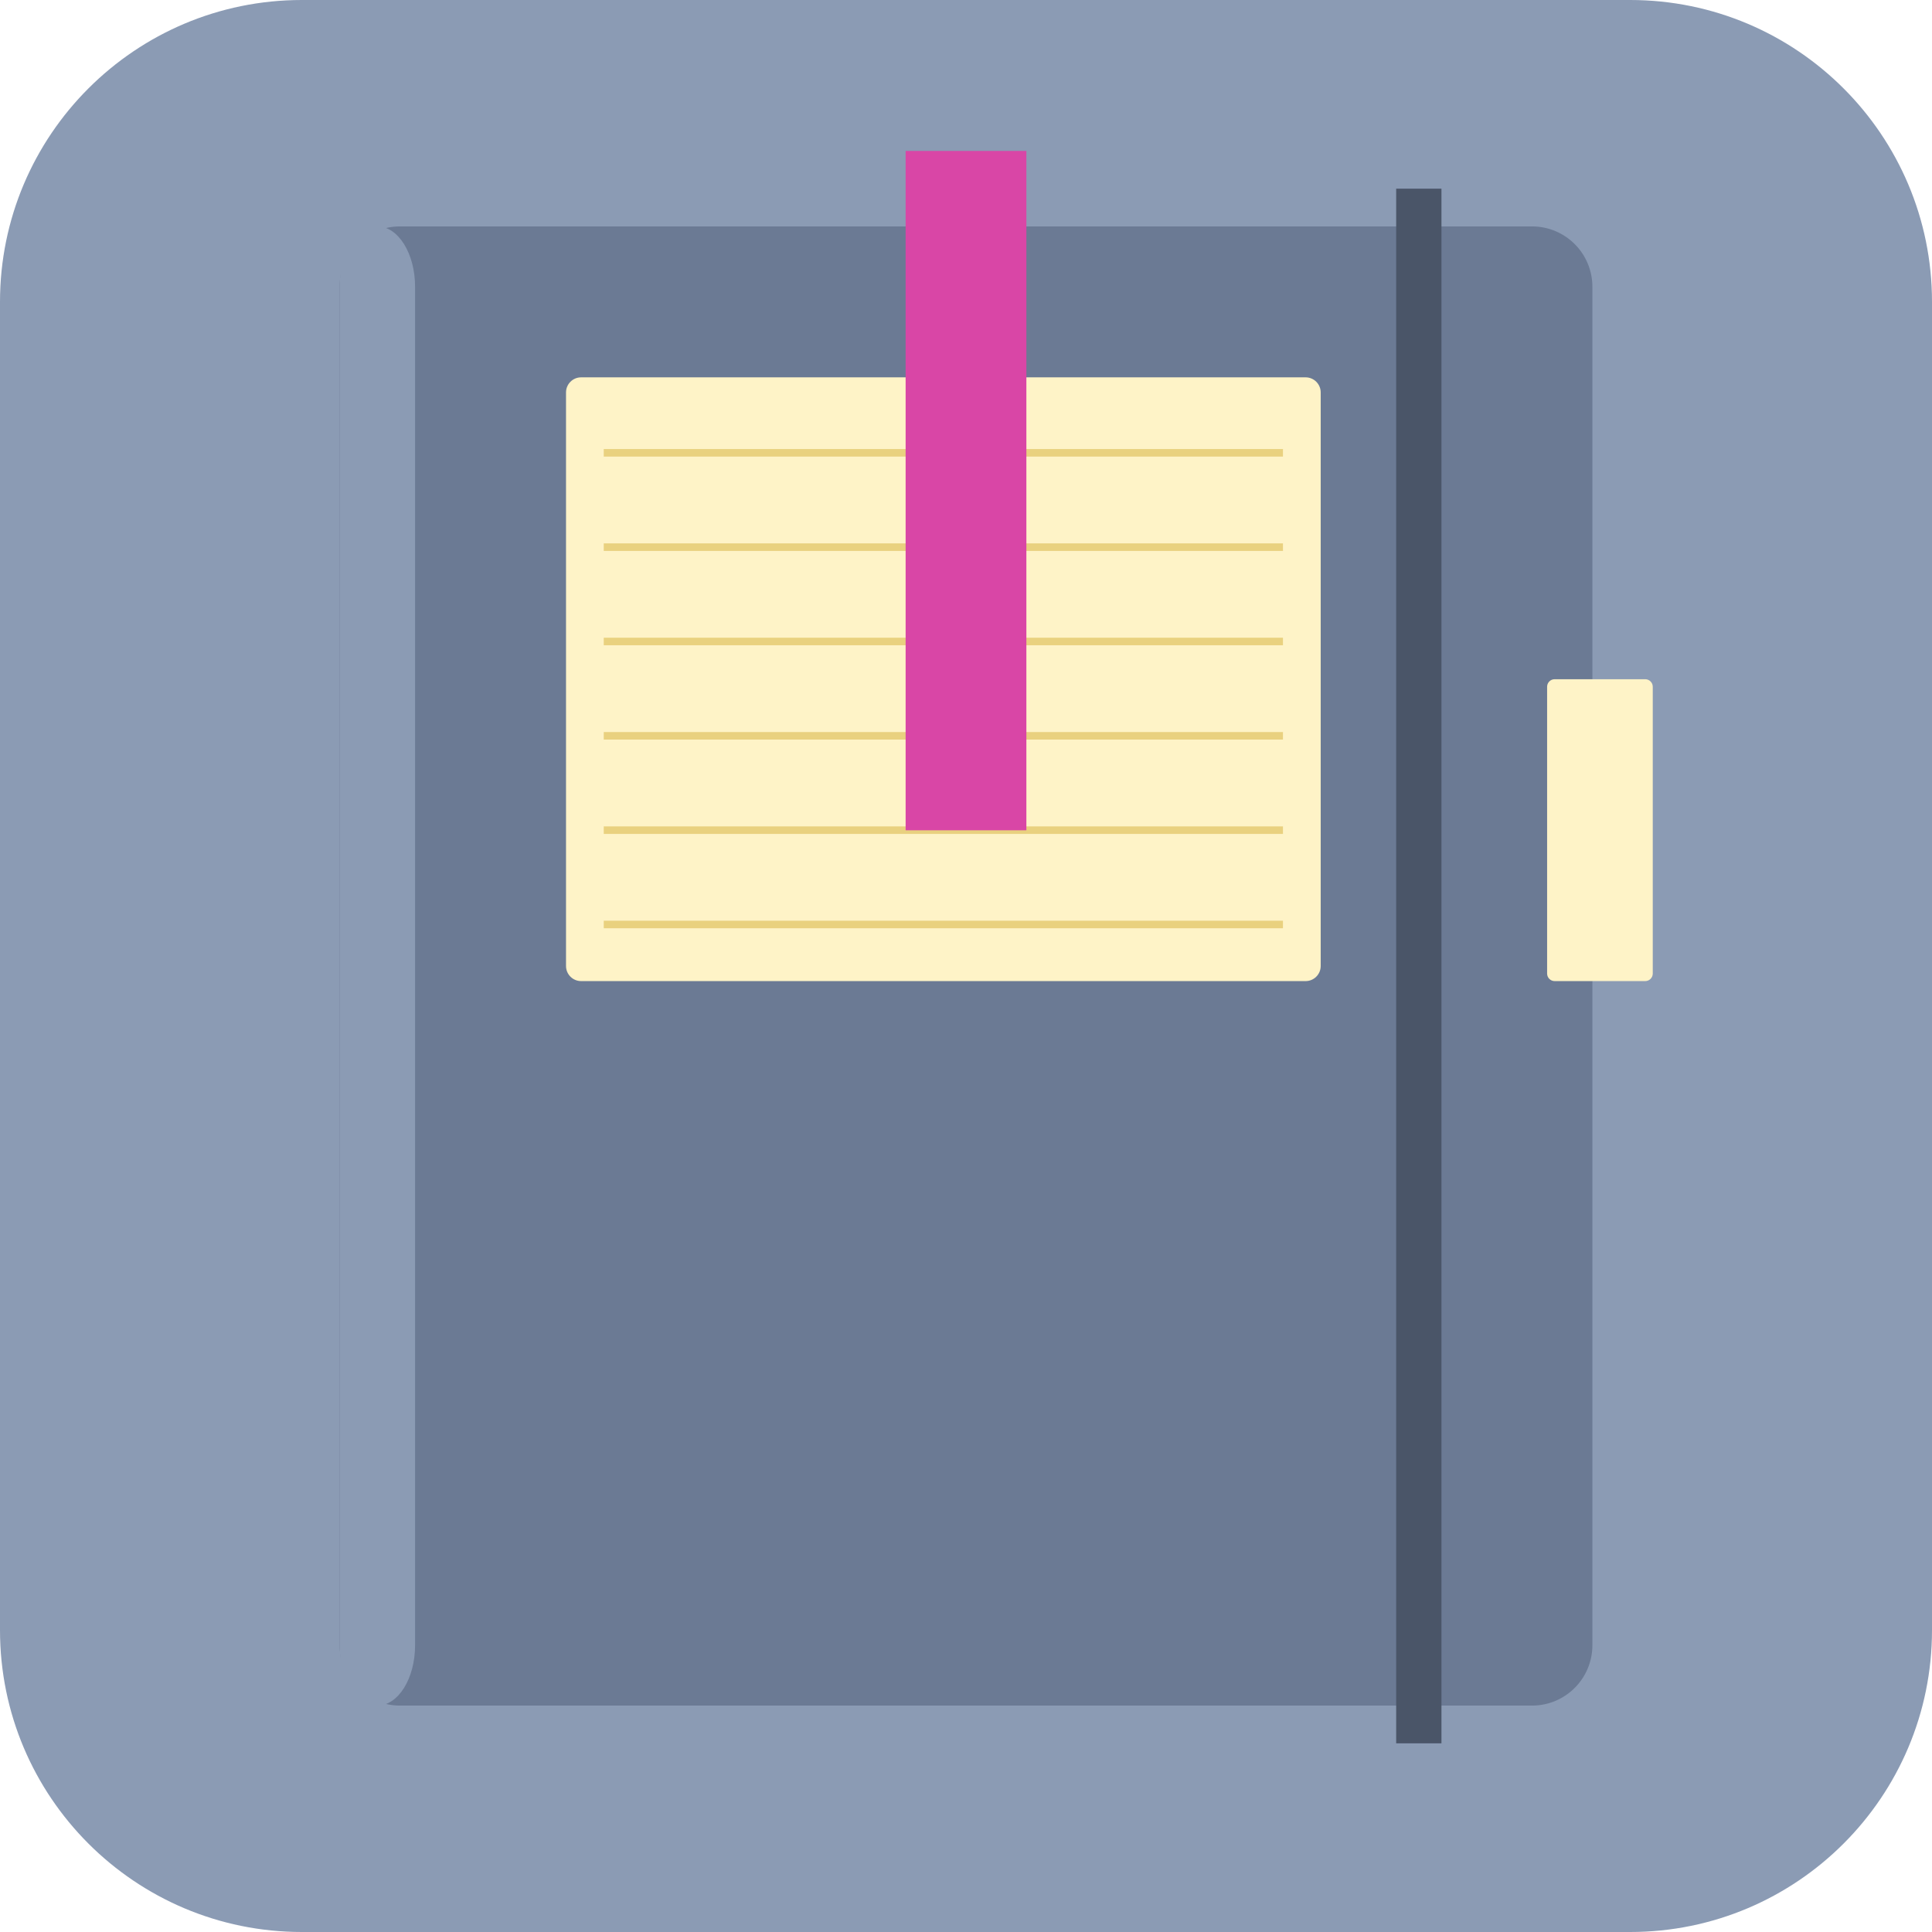
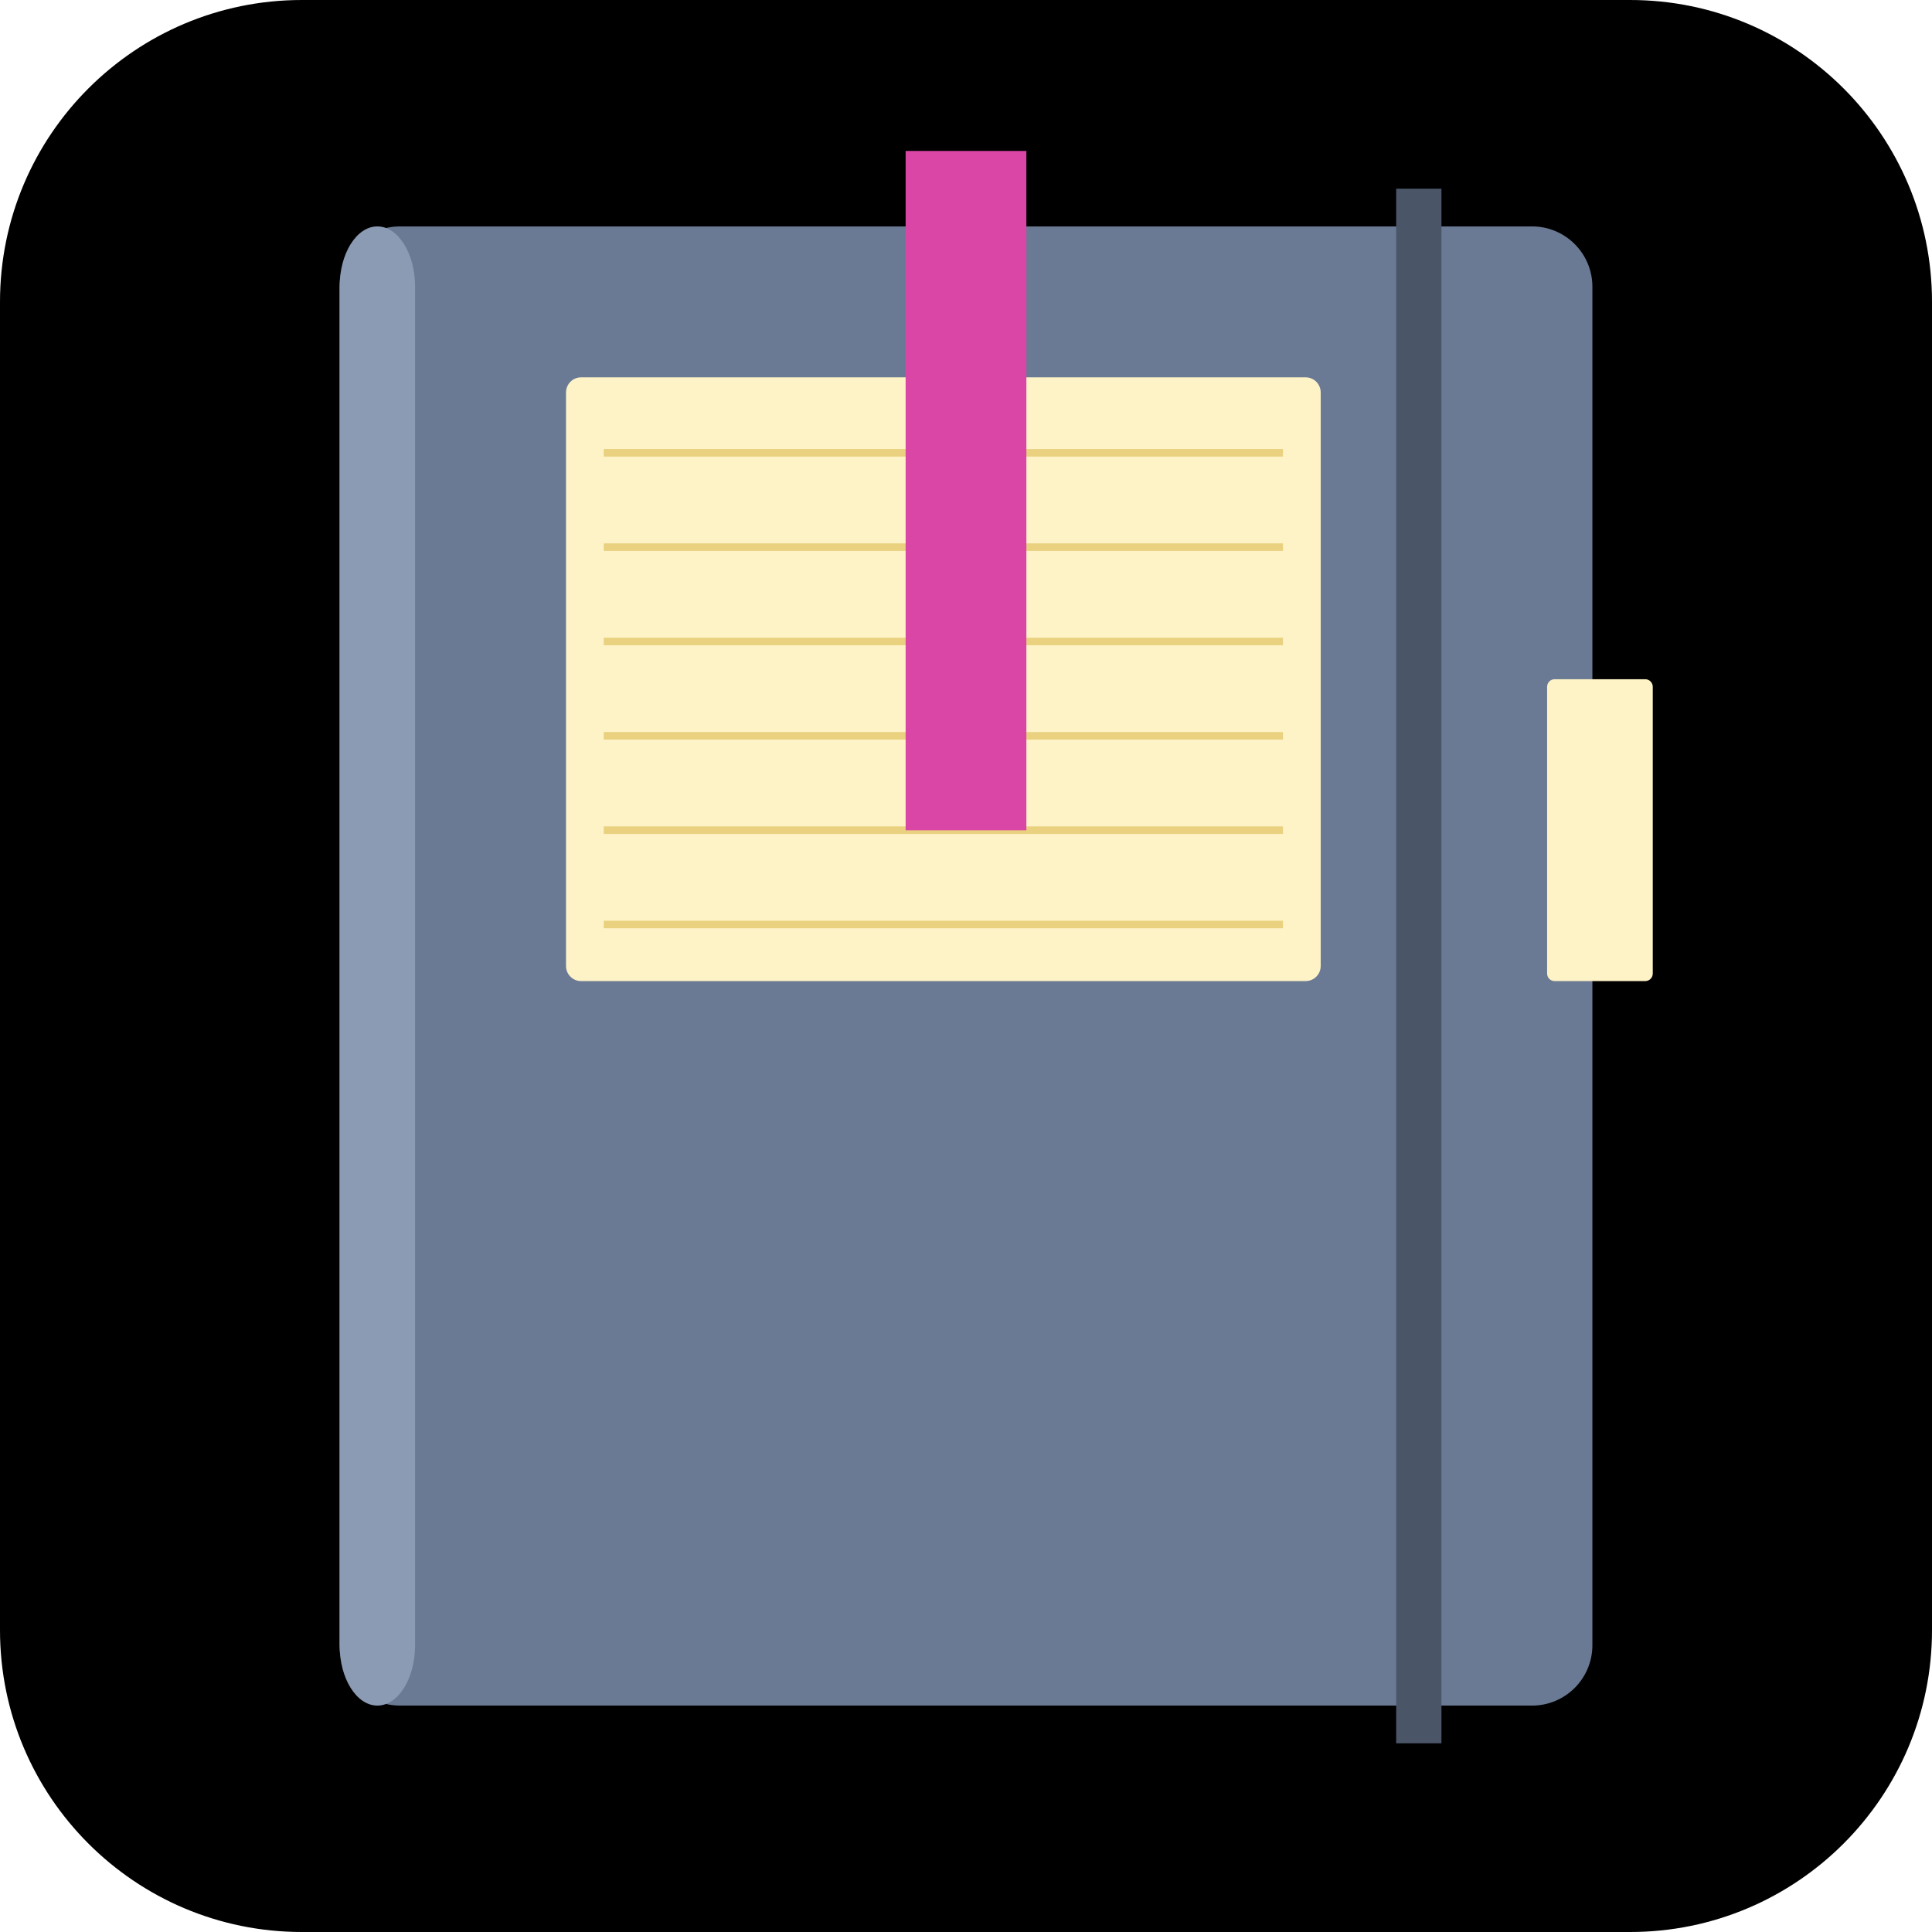
<svg xmlns="http://www.w3.org/2000/svg" viewBox="0 0 512 512">
-   <rect width="512" height="512" fill="#8b9bb4" rx="80" />
+   <rect width="512" height="512" fill="#000000" rx="80" />
  <g transform="translate(90, 60)">
    <rect x="0" y="0" width="332" height="392" fill="#6b7a94" rx="16" />
    <rect x="280" y="-10" width="12" height="412" fill="#4a5568" />
    <rect x="0" y="0" width="20" height="392" fill="#8b9bb4" rx="16" />
    <rect x="60" y="40" width="200" height="160" fill="#fef3c7" rx="4" />
    <line x1="70" y1="60" x2="250" y2="60" stroke="#d4af37" stroke-width="2" opacity="0.5" />
    <line x1="70" y1="85" x2="250" y2="85" stroke="#d4af37" stroke-width="2" opacity="0.5" />
    <line x1="70" y1="110" x2="250" y2="110" stroke="#d4af37" stroke-width="2" opacity="0.5" />
    <line x1="70" y1="135" x2="250" y2="135" stroke="#d4af37" stroke-width="2" opacity="0.5" />
    <line x1="70" y1="160" x2="250" y2="160" stroke="#d4af37" stroke-width="2" opacity="0.5" />
    <line x1="70" y1="185" x2="250" y2="185" stroke="#d4af37" stroke-width="2" opacity="0.5" />
    <rect x="320" y="120" width="28" height="80" fill="#fef3c7" rx="2" />
    <rect x="150" y="-20" width="32" height="180" fill="#d946a6" />
    <path d="M 150 160 L 166 145 L 182 160 Z" fill="#d946a6" />
  </g>
</svg>
